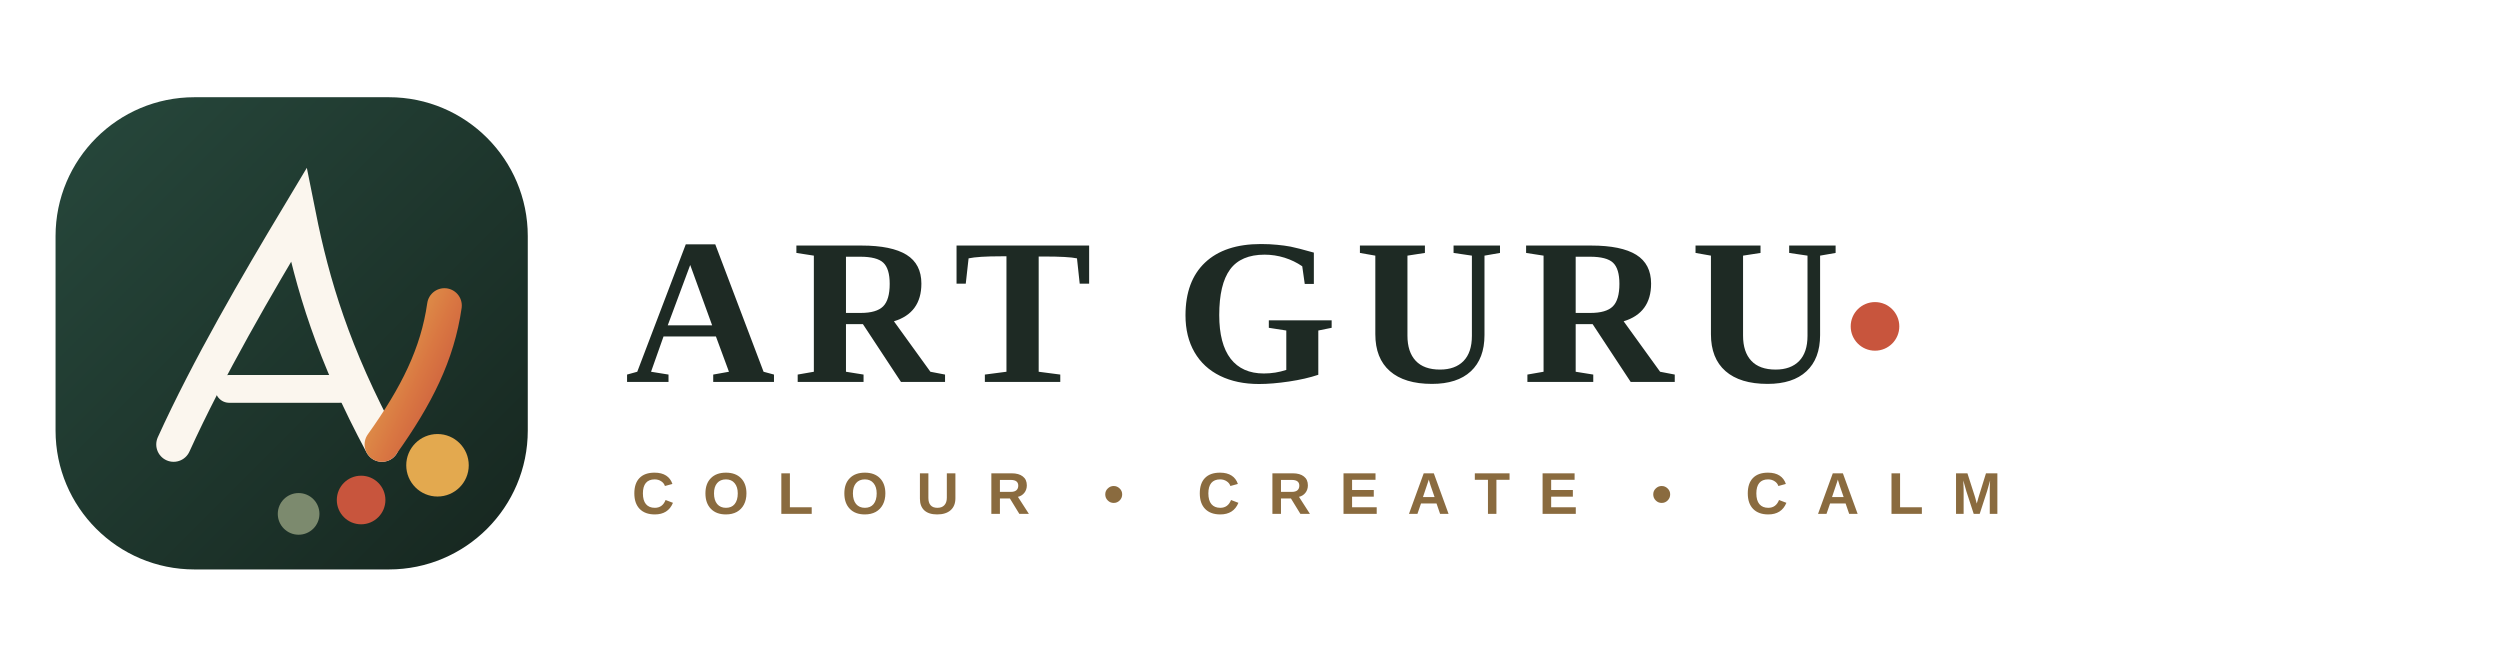
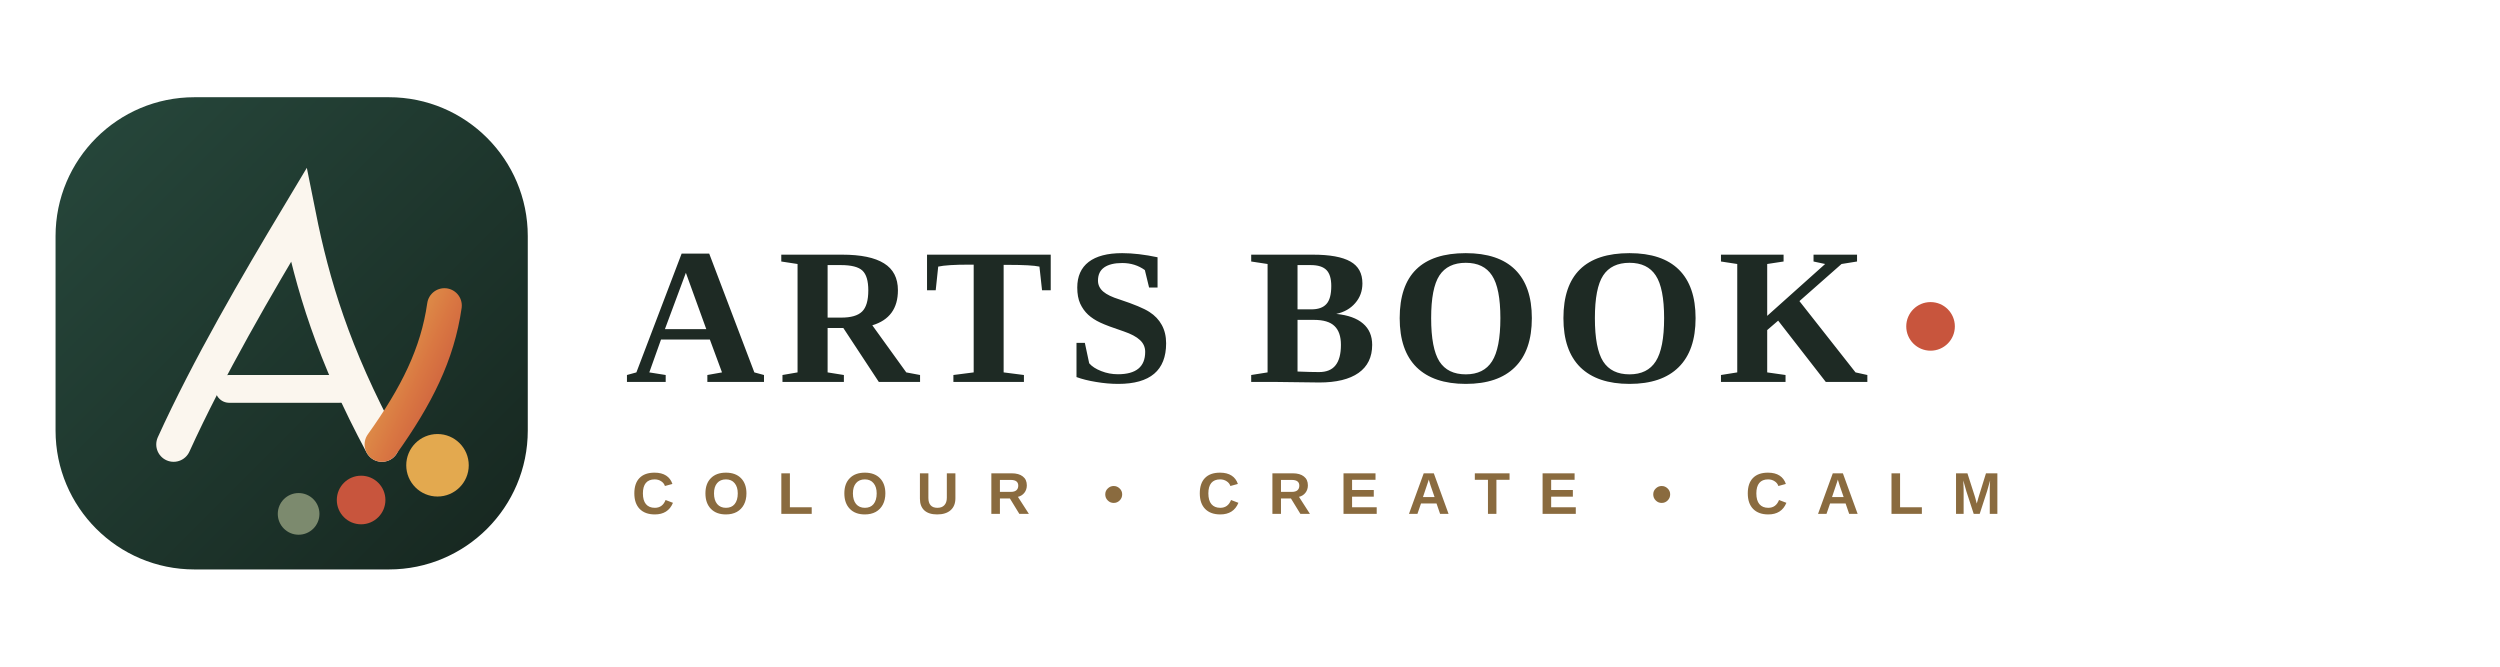
- <svg xmlns="http://www.w3.org/2000/svg" width="360" height="96" viewBox="0 0 360 96" role="img" aria-label="Art Guru">
+ <svg xmlns="http://www.w3.org/2000/svg" width="360" height="96" viewBox="0 0 360 96" role="img" aria-label="Arts Book">
  <defs>
    <linearGradient id="ag-ink" x1="0" y1="0" x2="1" y2="1">
      <stop offset="0" stop-color="#27483C" />
      <stop offset="1" stop-color="#16261F" />
    </linearGradient>
    <linearGradient id="ag-brush" x1="0" y1="0" x2="1" y2="1">
      <stop offset="0" stop-color="#E3A94F" />
      <stop offset="0.55" stop-color="#D97742" />
      <stop offset="1" stop-color="#C8553D" />
    </linearGradient>
  </defs>
  <g transform="translate(8 14)">
    <rect width="68" height="68" rx="20" fill="url(#ag-ink)" />
    <path d="M17 50 C22 39, 29 27, 35 17 C37 27, 40 37, 47 50" fill="none" stroke="#FBF6EE" stroke-width="5" stroke-linecap="round" />
    <path d="M25 42 H41" stroke="#FBF6EE" stroke-width="4" stroke-linecap="round" />
    <path d="M47 50 C52 43, 55 37, 56 30" fill="none" stroke="url(#ag-brush)" stroke-width="5" stroke-linecap="round" />
    <circle cx="55" cy="53" r="4.5" fill="#E3A94F" />
    <circle cx="44" cy="58" r="3.5" fill="#C8553D" />
    <circle cx="35" cy="60" r="3" fill="#7C8A6E" />
  </g>
  <g transform="translate(90 29)">
-     <text x="0" y="26" font-family="Georgia, 'Times New Roman', serif" font-size="30" font-weight="700" letter-spacing="2.5" fill="#1E2A24">ART GURU</text>
-     <circle cx="180" cy="18" r="3.5" fill="#C8553D" />
+     <text x="0" y="26" font-family="Georgia, 'Times New Roman', serif" font-size="28" font-weight="700" letter-spacing="1.8" fill="#1E2A24">ARTS BOOK</text>
+     <circle cx="188" cy="18" r="3.5" fill="#C8553D" />
    <text x="1" y="45" font-family="Arial, Helvetica, sans-serif" font-size="8.5" font-weight="700" letter-spacing="4.1" fill="#8A6B3F">COLOUR • CREATE • CALM</text>
  </g>
</svg>
